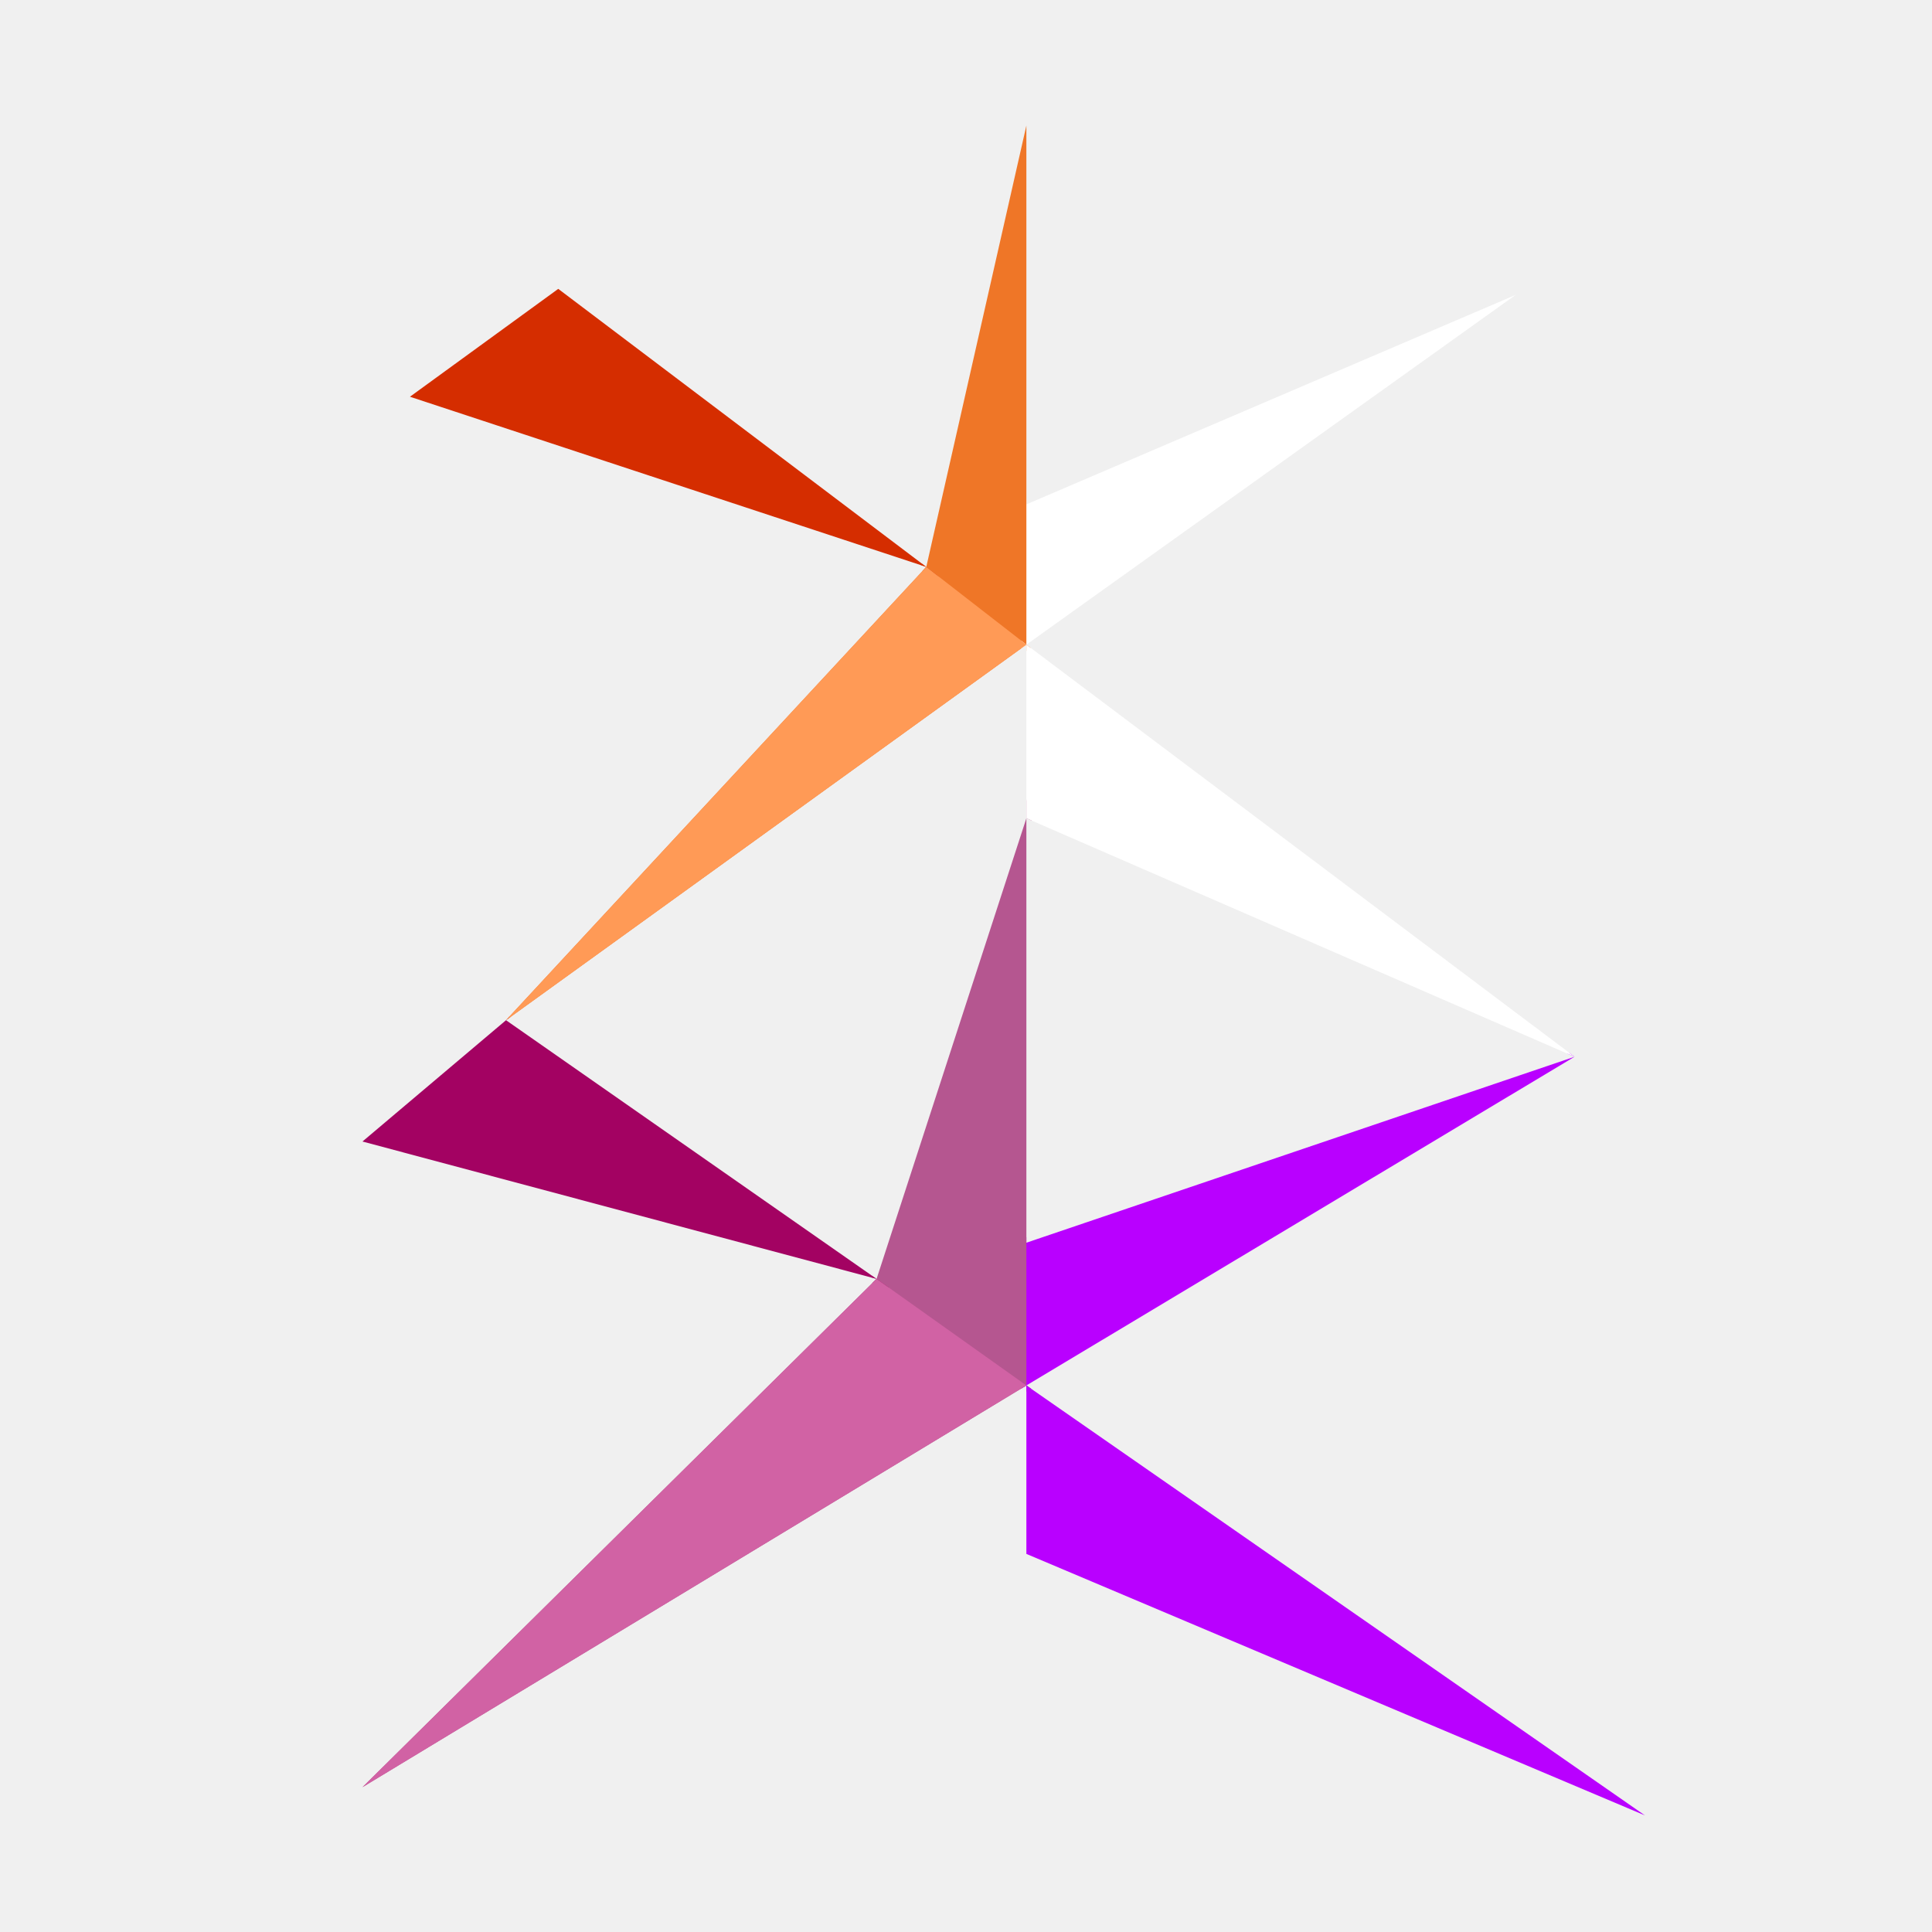
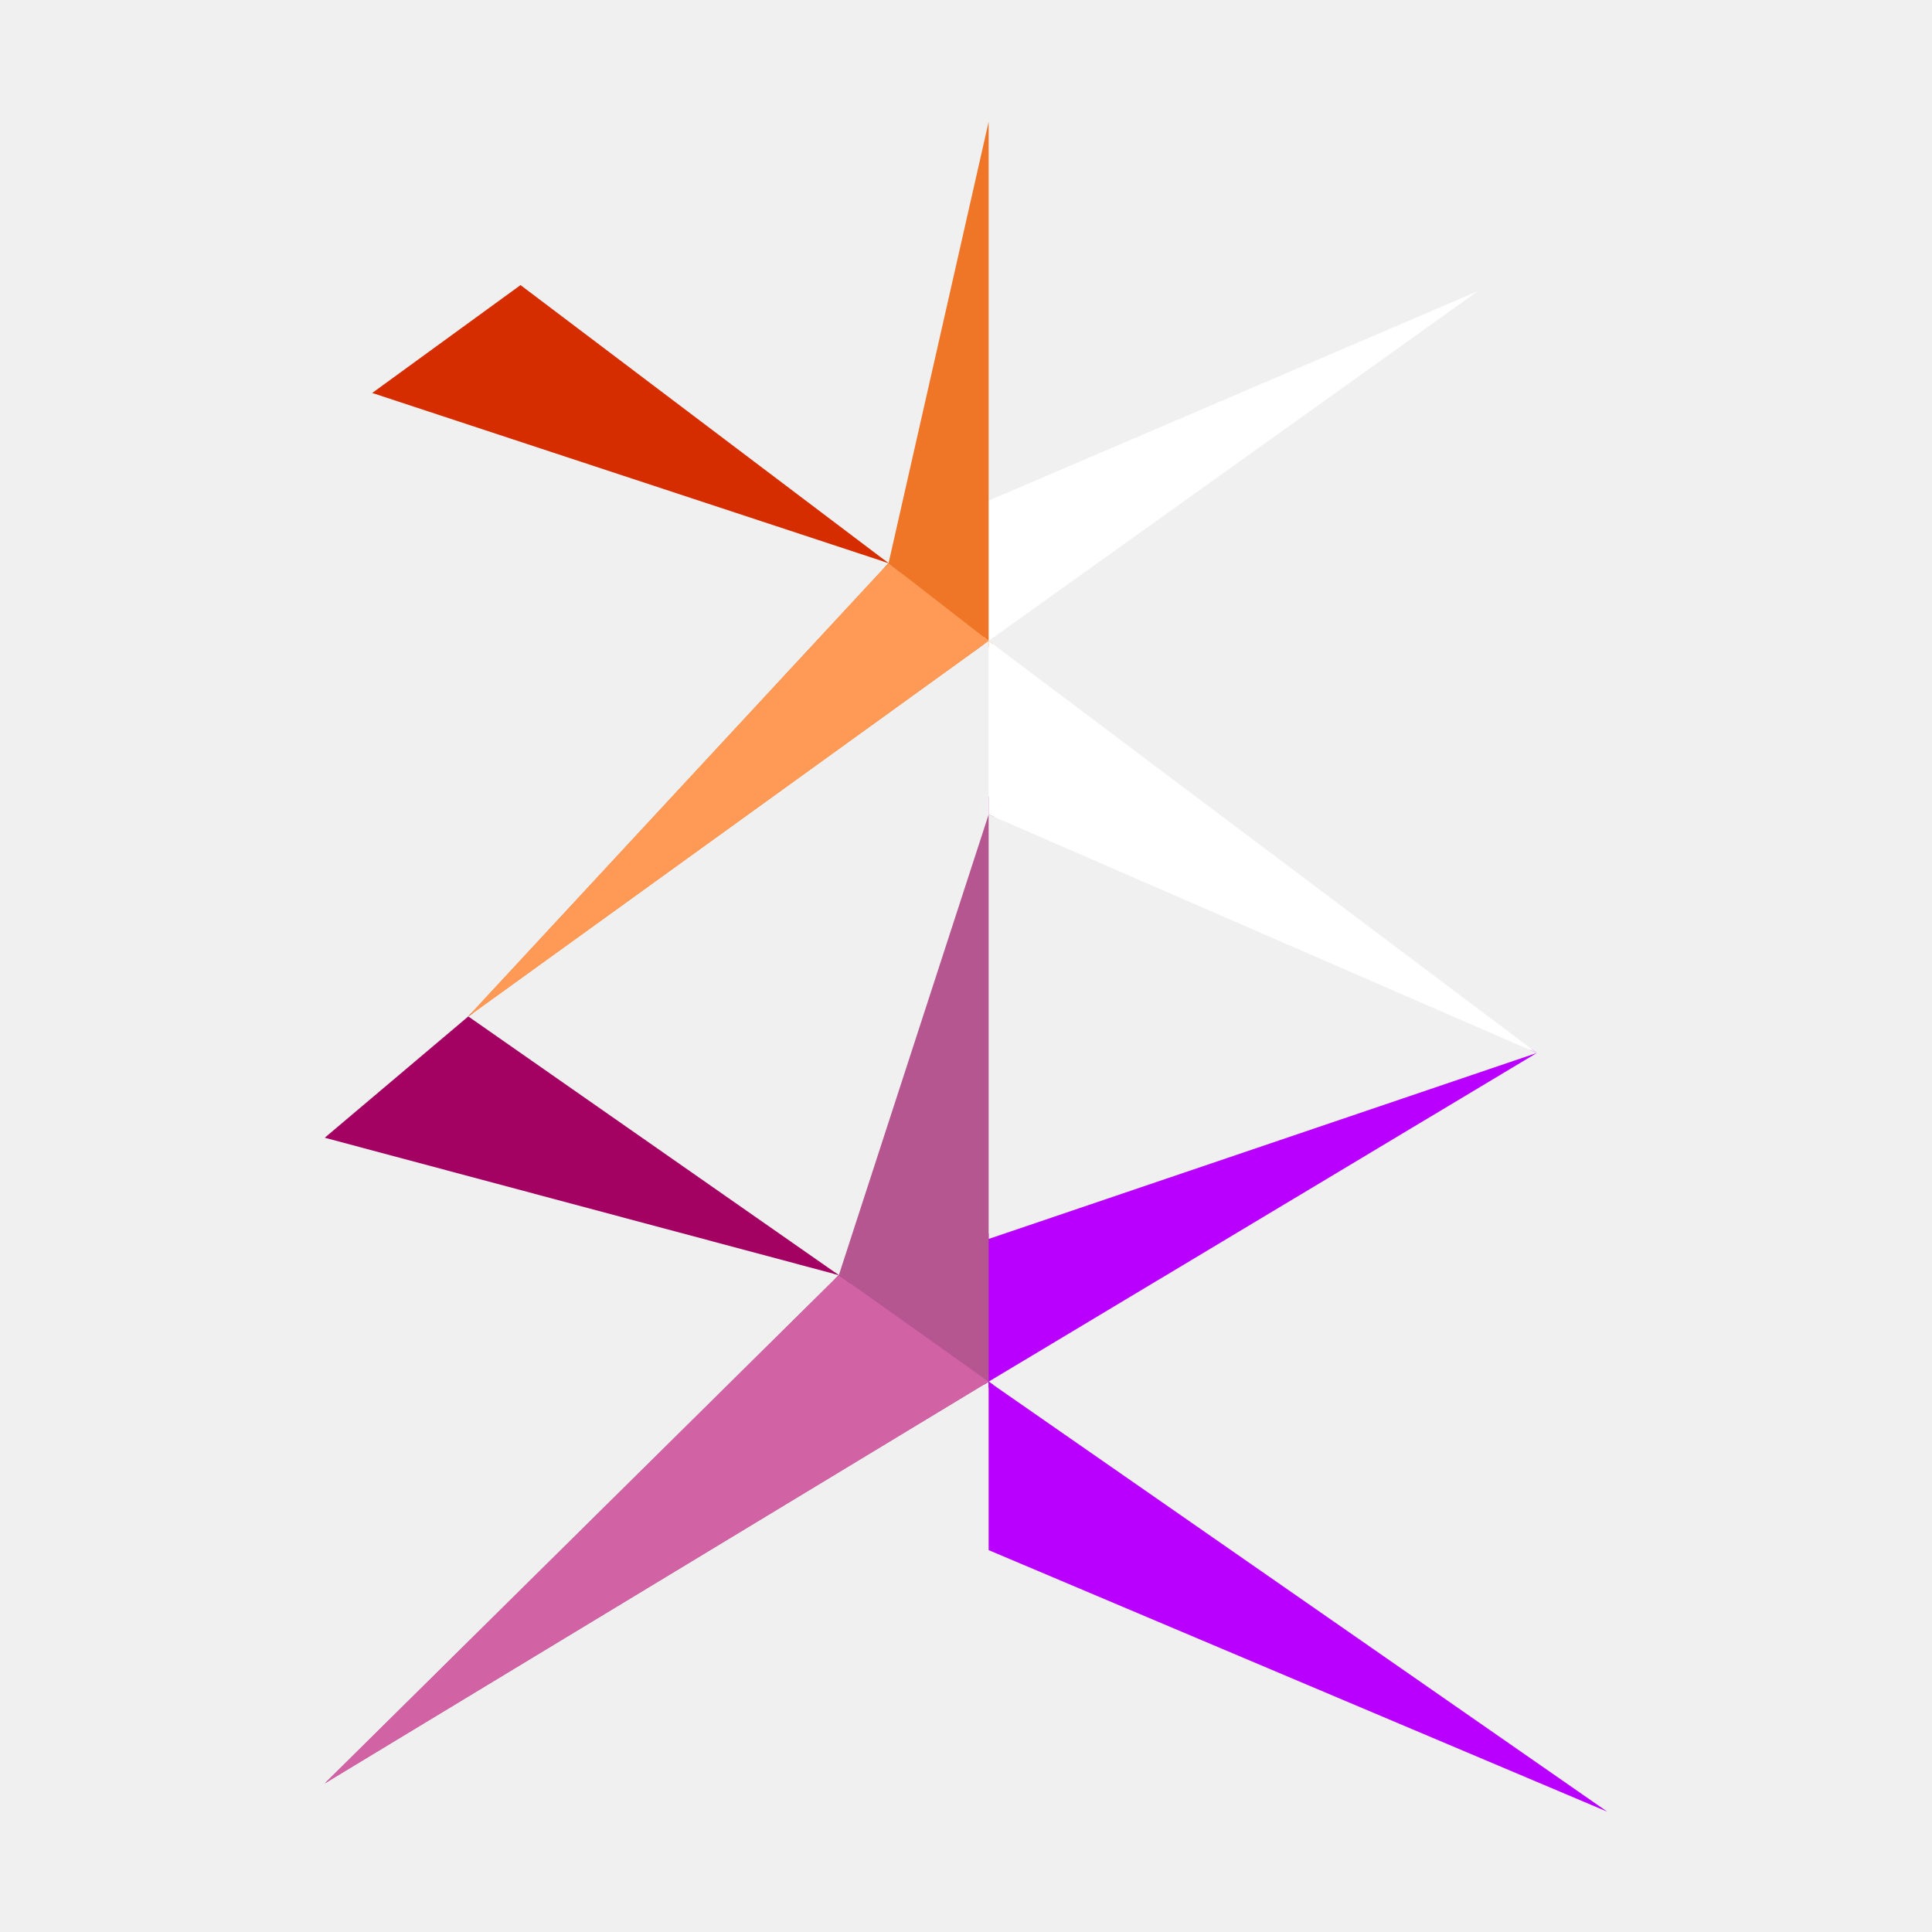
<svg xmlns="http://www.w3.org/2000/svg" width="128" height="128" viewBox="0 0 128 128" fill="none">
-   <path d="M67.650 92.001L68.000 91.789L68.000 92.197L68.315 92.008L68.000 91.789L104.318 70.012L103.979 69.757L103.841 69.804L104.318 70.012L68.000 82.333L68.000 81.963L67.650 82.082Z" fill="#B900FF" />
-   <path d="M67.650 42.962L68.000 42.709L68.000 43.139L68.293 42.929L68.000 42.709L100.409 19.541L68.000 33.416L68.000 33.035L67.650 33.185Z" fill="#FFFFFF" />
-   <path d="M68.350 52.495L68.198 52.471L68.000 53.080L68.000 54.211L58.075 84.731L57.775 84.521L57.768 84.542L57.683 84.626L58.075 84.731L24.014 118.406L68.000 91.789L68.000 92.198L68.315 92.008L68.000 91.789L68.000 54.211L68.350 54.363Z" fill="#B55690" />
-   <path d="M33.765 67.332L33.525 67.591L24.014 75.628L58.075 84.731L57.786 85.016L58.891 85.311L58.075 84.731L33.525 67.591L33.826 67.374Z" fill="#A30262" />
-   <path d="M68.293 42.929L68.000 42.709L68.000 8.318L61.369 37.561L61.063 37.329L61.048 37.392L61.003 37.441L61.369 37.561L33.525 67.591L68.000 42.709L68.000 43.141Z" fill="#EF7627" />
-   <path d="M61.369 37.561L36.986 19.138L27.160 26.285L61.369 37.561L61.107 37.843L62.194 38.202Z" fill="#D52D00" />
-   <path d="M67.650 42.962L68.000 42.709L68.000 54.211L104.318 70.012L68.000 42.709L67.650 42.437Z" fill="#FFFFFF" />
-   <path d="M67.650 92.001L68.000 91.789L68.000 102.950L108.985 120.277L68.000 91.789L67.650 91.540Z" fill="#B900FF" />
-   <path d="M33.525 67.591L68.000 42.709L61.369 37.561Z" fill="#FF9A56" />
-   <path d="M58.075 84.731L68.000 91.789L24.014 118.406Z" fill="#D162A4" />
+   <path d="M65.150 91.751L65.500 91.539L65.500 91.947L65.815 91.758L65.500 91.539L101.818 69.762L101.479 69.507L101.341 69.554L101.818 69.762L65.500 82.083L65.500 81.713L65.150 81.832Z" fill="#B900FF" />
+   <path d="M65.150 42.712L65.500 42.459L65.500 42.889L65.793 42.679L65.500 42.459L97.909 19.291L65.500 33.166L65.500 32.785L65.150 32.935Z" fill="#FFFFFF" />
+   <path d="M65.850 52.245L65.698 52.221L65.500 52.830L65.500 53.961L55.575 84.481L55.275 84.271L55.268 84.292L55.183 84.376L55.575 84.481L21.514 118.156L65.500 91.539L65.500 91.948L65.815 91.758L65.500 91.539L65.500 53.961L65.850 54.113Z" fill="#B55690" />
+   <path d="M31.265 67.082L31.025 67.341L21.514 75.378L55.575 84.481L55.286 84.766L56.391 85.061L55.575 84.481L31.025 67.341L31.326 67.124Z" fill="#A30262" />
+   <path d="M65.793 42.679L65.500 42.459L65.500 8.068L58.869 37.311L58.563 37.079L58.548 37.142L58.503 37.191L58.869 37.311L31.025 67.341L65.500 42.459L65.500 42.891Z" fill="#EF7627" />
+   <path d="M58.869 37.311L34.486 18.888L24.660 26.035L58.869 37.311L58.607 37.593L59.694 37.952Z" fill="#D52D00" />
+   <path d="M65.150 42.712L65.500 42.459L65.500 53.961L101.818 69.762L65.500 42.459L65.150 42.187Z" fill="#FFFFFF" />
+   <path d="M65.150 91.751L65.500 91.539L65.500 102.700L106.485 120.027L65.500 91.539L65.150 91.290Z" fill="#B900FF" />
+   <path d="M31.025 67.341L65.500 42.459L58.869 37.311Z" fill="#FF9A56" />
+   <path d="M55.575 84.481L65.500 91.539L21.514 118.156Z" fill="#D162A4" />
</svg>
